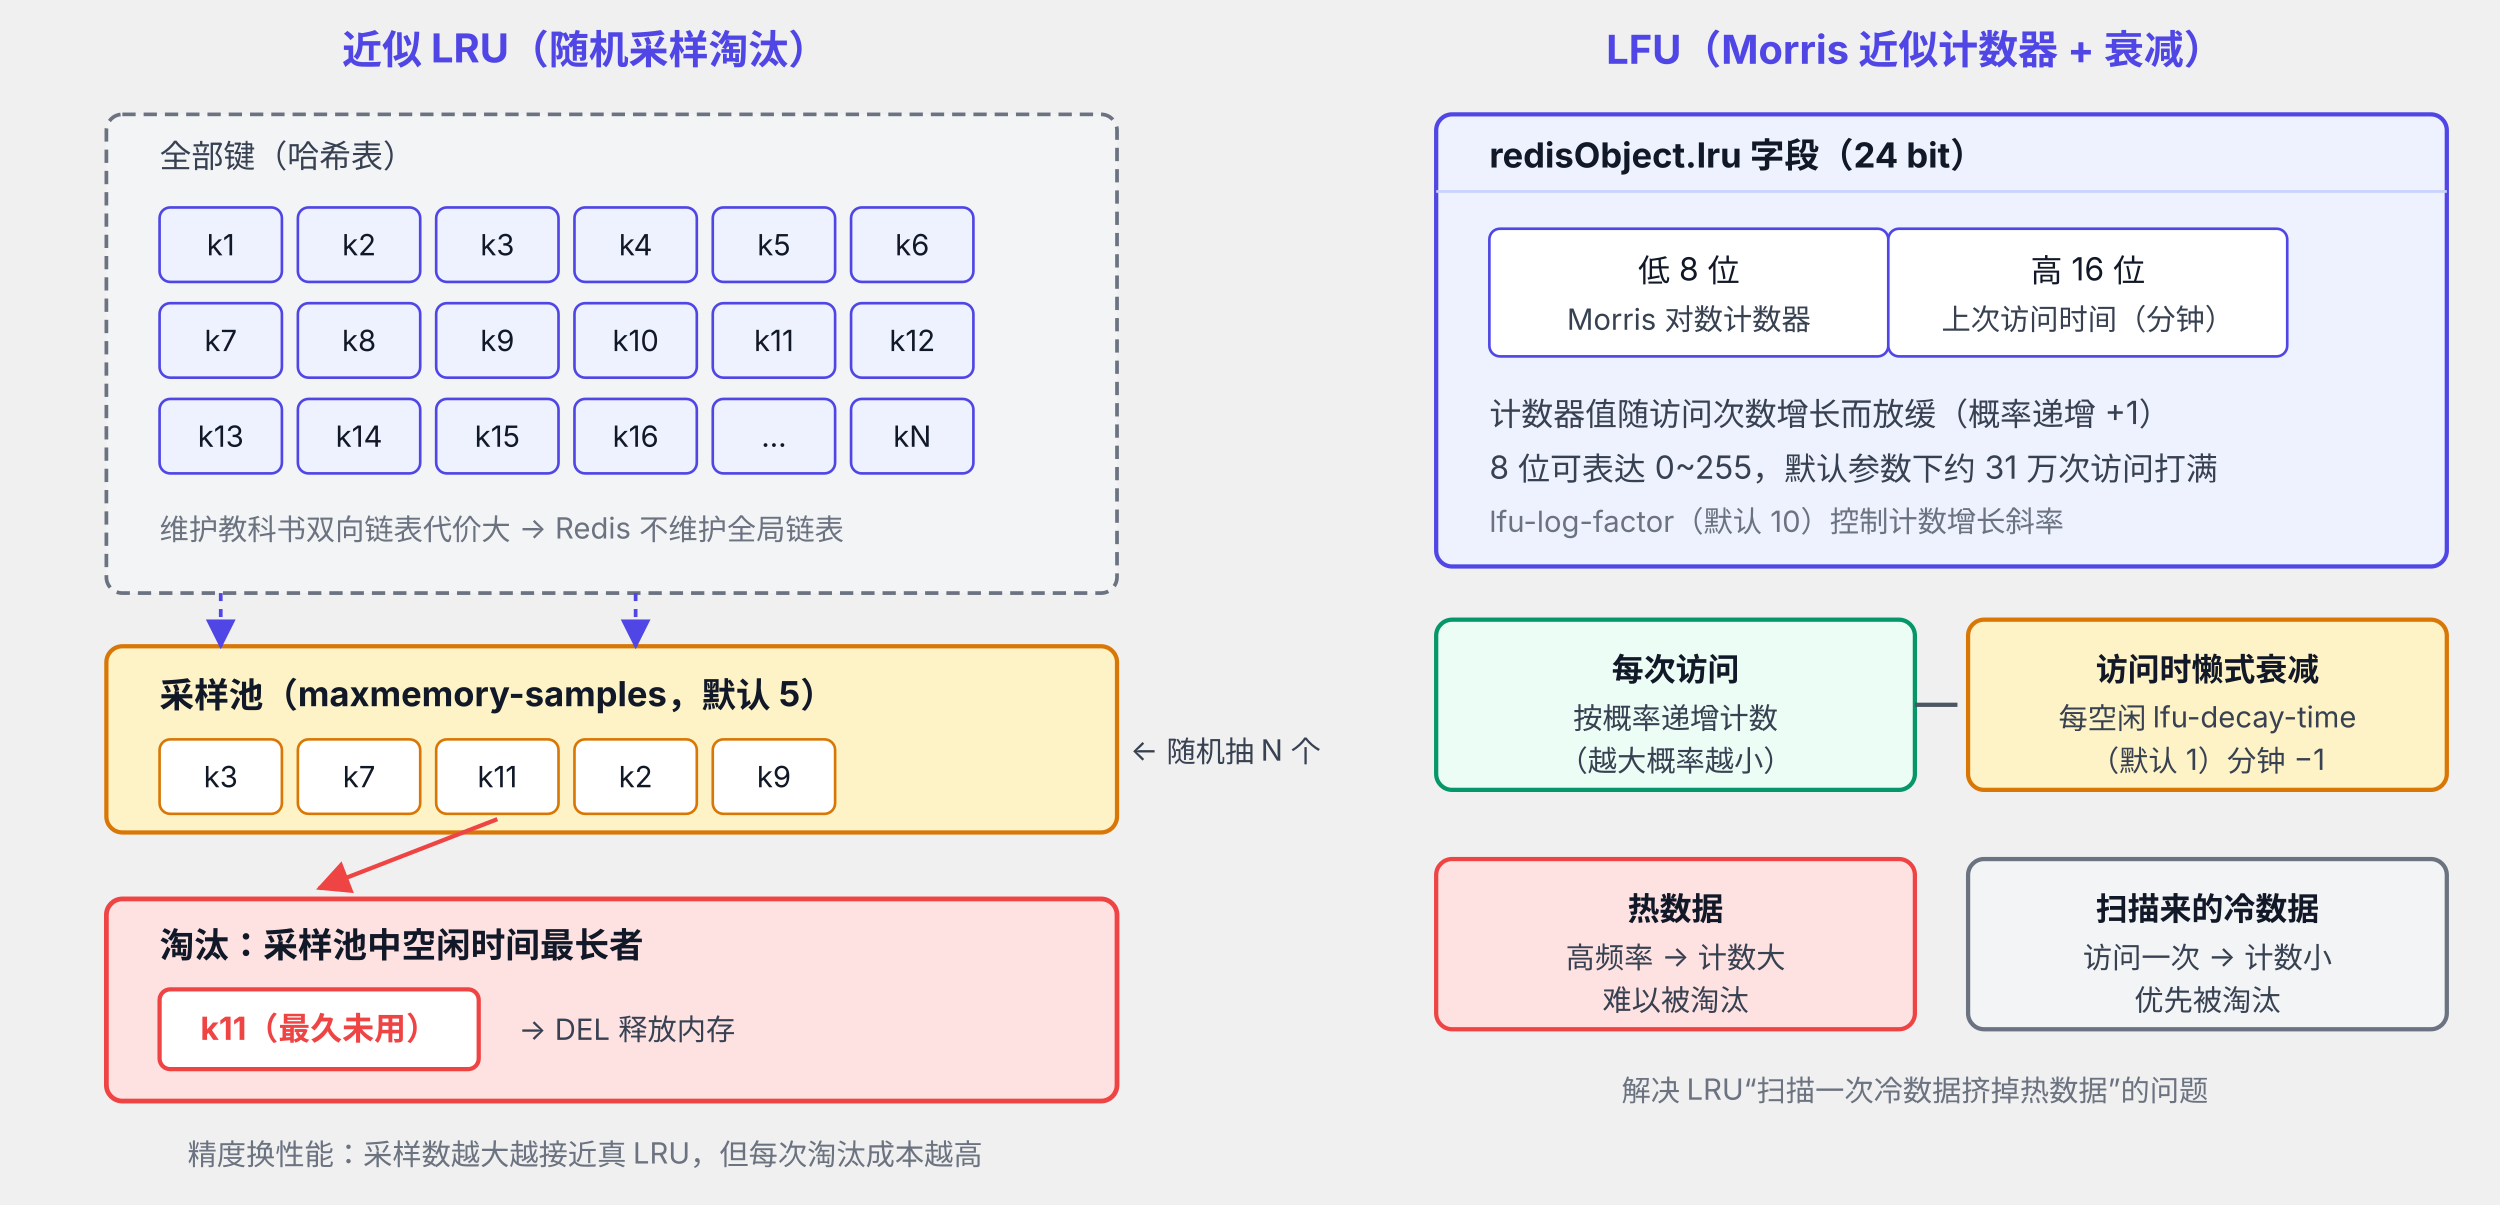
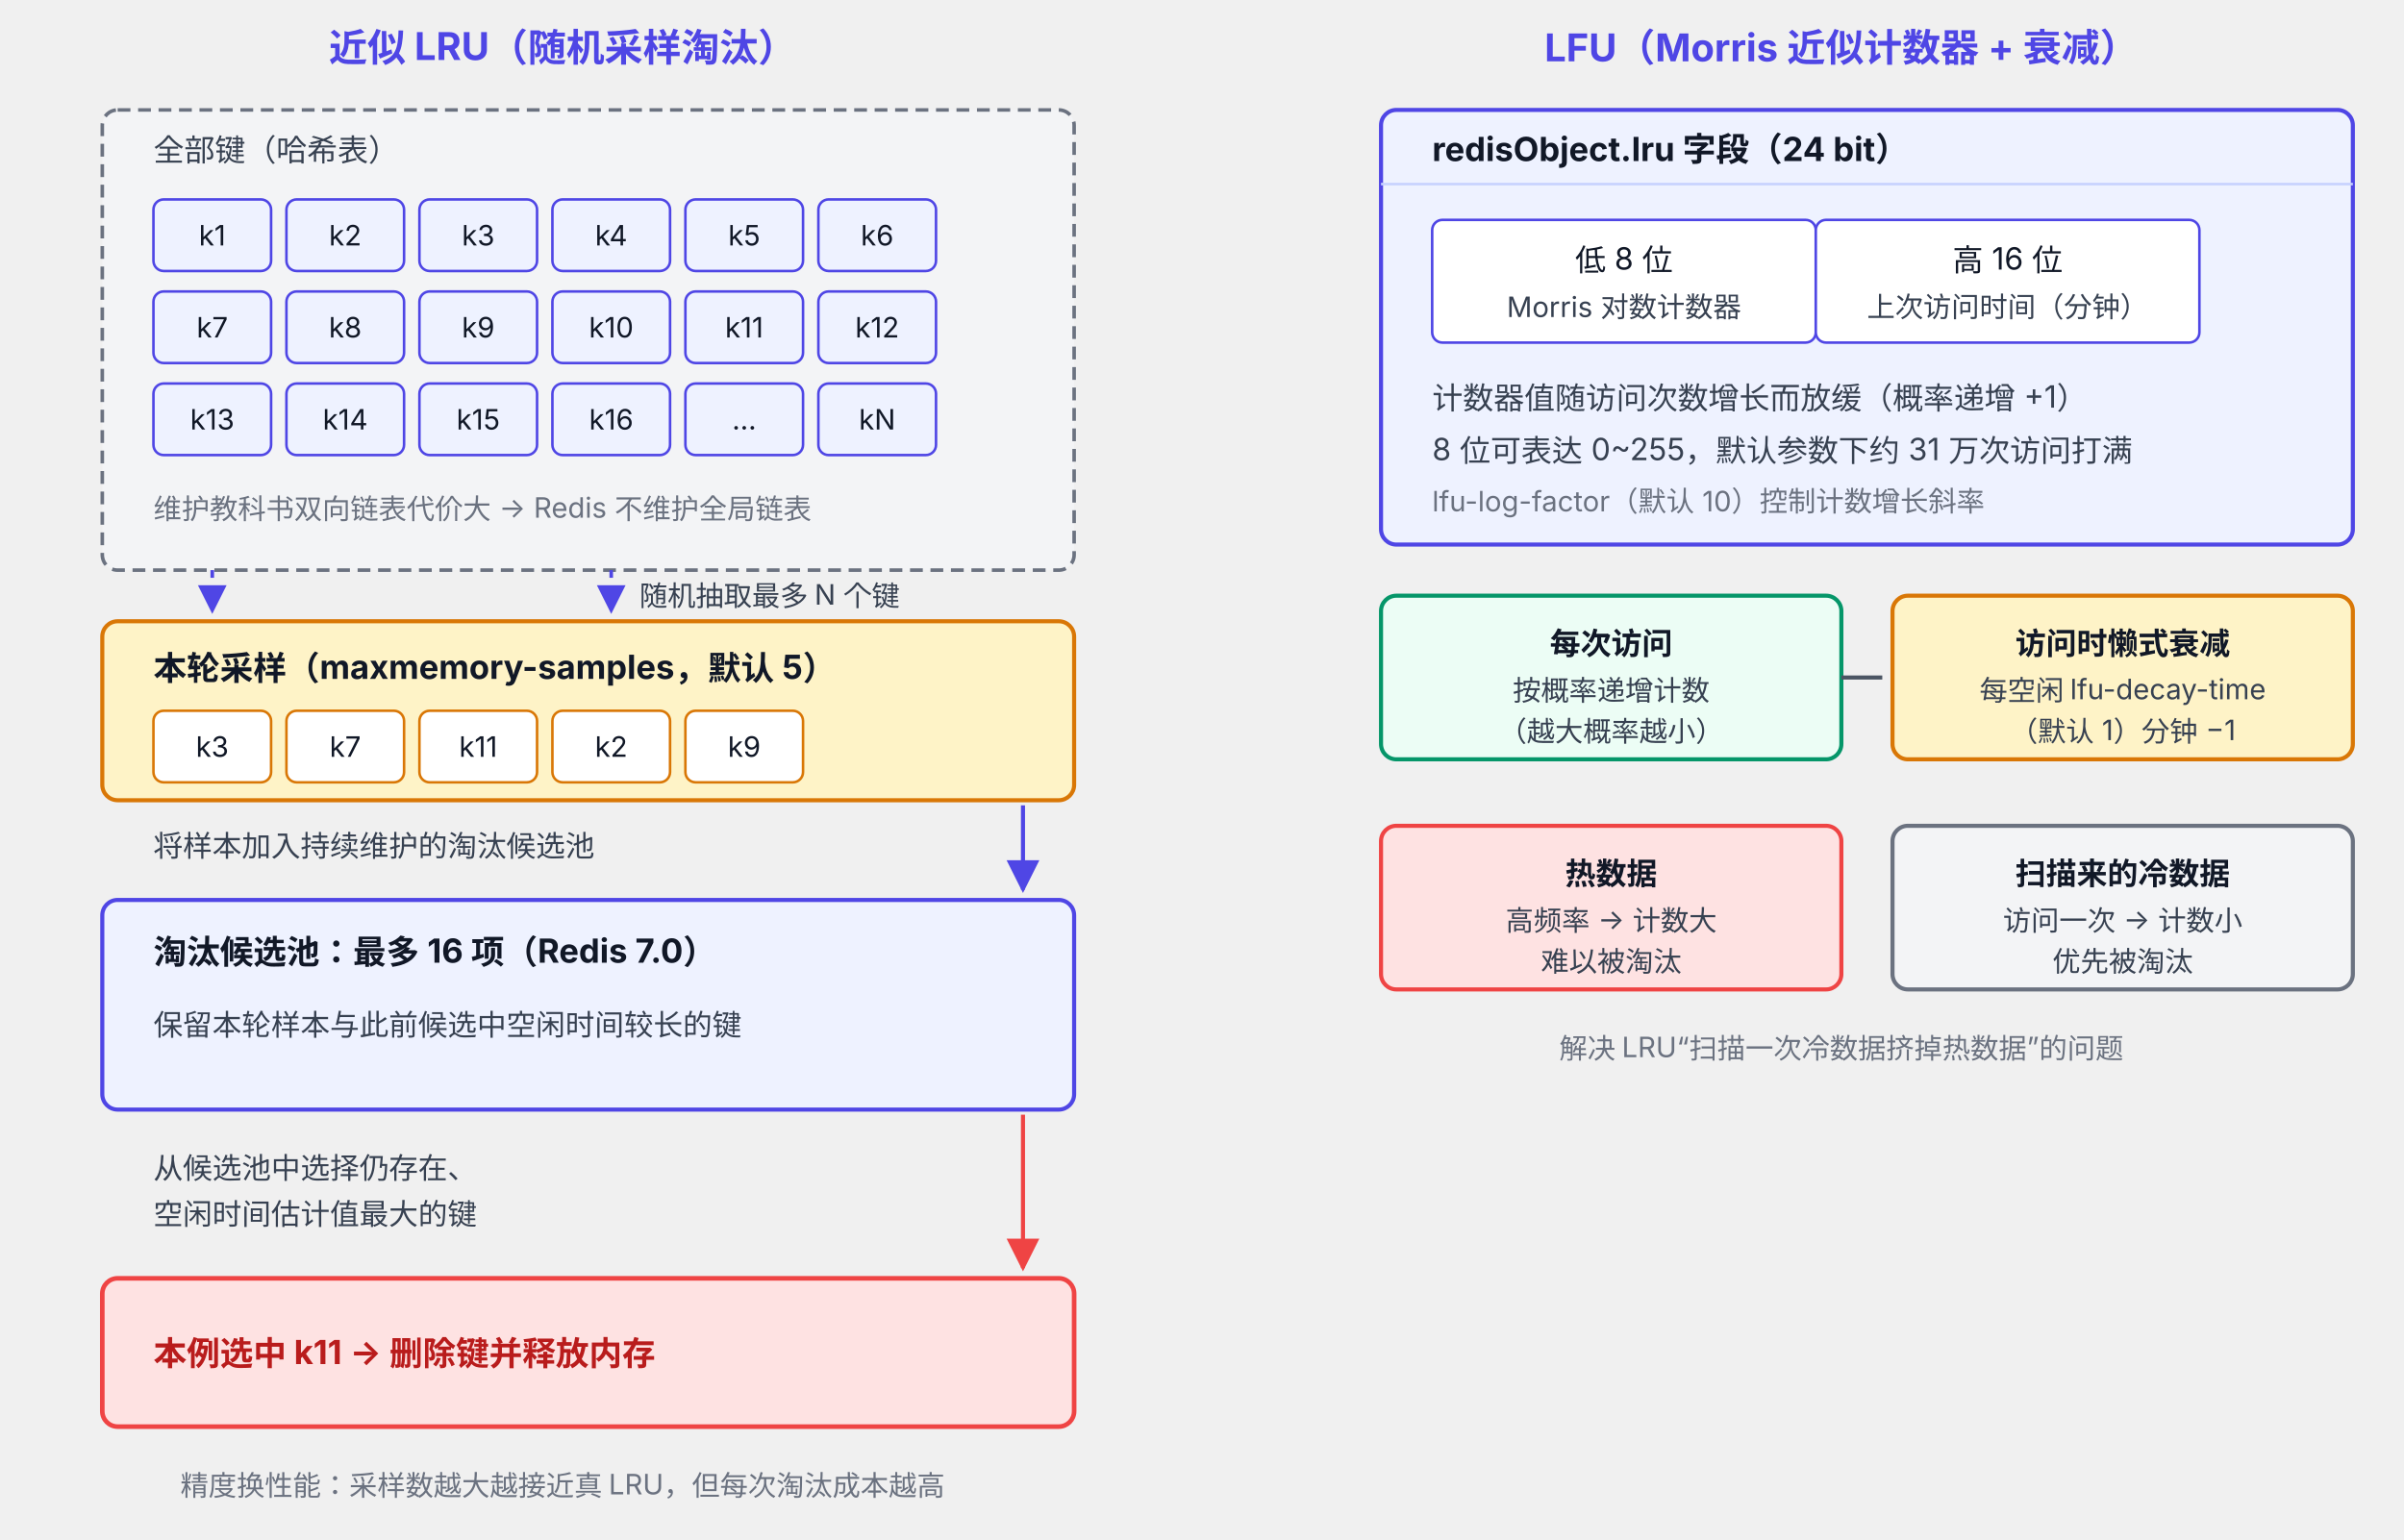
- <svg xmlns="http://www.w3.org/2000/svg" viewBox="0 72 940 453" font-family="system-ui, -apple-system, 'PingFang SC', 'Microsoft YaHei', sans-serif">
+ <svg xmlns="http://www.w3.org/2000/svg" viewBox="0 72 940 602" font-family="system-ui, -apple-system, 'PingFang SC', 'Microsoft YaHei', sans-serif">
  <defs>
    <marker id="arrow" viewBox="0 0 10 10" refX="9" refY="5" markerWidth="8" markerHeight="8" orient="auto-start-reverse">
      <path d="M0,0 L10,5 L0,10 z" fill="#4B5563" />
    </marker>
    <marker id="arrowRed" viewBox="0 0 10 10" refX="9" refY="5" markerWidth="8" markerHeight="8" orient="auto-start-reverse">
      <path d="M0,0 L10,5 L0,10 z" fill="#EF4444" />
    </marker>
    <marker id="arrowInd" viewBox="0 0 10 10" refX="9" refY="5" markerWidth="8" markerHeight="8" orient="auto-start-reverse">
      <path d="M0,0 L10,5 L0,10 z" fill="#4F46E5" />
    </marker>
  </defs>
  <text x="220" y="96" text-anchor="middle" font-size="15" font-weight="700" fill="#4F46E5">近似 LRU（随机采样淘汰）</text>
  <rect x="40" y="115" width="380" height="180" rx="6" fill="#F3F4F6" stroke="#6B7280" stroke-width="1.4" stroke-dasharray="5,3" />
  <text x="60" y="135" font-size="12" fill="#374151">全部键（哈希表）</text>
  <g font-size="11" fill="#111827">
    <rect x="60" y="150" width="46" height="28" rx="4" fill="#EEF2FF" stroke="#4F46E5" />
    <text x="83" y="168" text-anchor="middle">k1</text>
    <rect x="112" y="150" width="46" height="28" rx="4" fill="#EEF2FF" stroke="#4F46E5" />
    <text x="135" y="168" text-anchor="middle">k2</text>
    <rect x="164" y="150" width="46" height="28" rx="4" fill="#EEF2FF" stroke="#4F46E5" />
    <text x="187" y="168" text-anchor="middle">k3</text>
    <rect x="216" y="150" width="46" height="28" rx="4" fill="#EEF2FF" stroke="#4F46E5" />
    <text x="239" y="168" text-anchor="middle">k4</text>
    <rect x="268" y="150" width="46" height="28" rx="4" fill="#EEF2FF" stroke="#4F46E5" />
    <text x="291" y="168" text-anchor="middle">k5</text>
    <rect x="320" y="150" width="46" height="28" rx="4" fill="#EEF2FF" stroke="#4F46E5" />
    <text x="343" y="168" text-anchor="middle">k6</text>
    <rect x="60" y="186" width="46" height="28" rx="4" fill="#EEF2FF" stroke="#4F46E5" />
    <text x="83" y="204" text-anchor="middle">k7</text>
    <rect x="112" y="186" width="46" height="28" rx="4" fill="#EEF2FF" stroke="#4F46E5" />
    <text x="135" y="204" text-anchor="middle">k8</text>
    <rect x="164" y="186" width="46" height="28" rx="4" fill="#EEF2FF" stroke="#4F46E5" />
    <text x="187" y="204" text-anchor="middle">k9</text>
    <rect x="216" y="186" width="46" height="28" rx="4" fill="#EEF2FF" stroke="#4F46E5" />
    <text x="239" y="204" text-anchor="middle">k10</text>
    <rect x="268" y="186" width="46" height="28" rx="4" fill="#EEF2FF" stroke="#4F46E5" />
    <text x="291" y="204" text-anchor="middle">k11</text>
    <rect x="320" y="186" width="46" height="28" rx="4" fill="#EEF2FF" stroke="#4F46E5" />
    <text x="343" y="204" text-anchor="middle">k12</text>
    <rect x="60" y="222" width="46" height="28" rx="4" fill="#EEF2FF" stroke="#4F46E5" />
    <text x="83" y="240" text-anchor="middle">k13</text>
    <rect x="112" y="222" width="46" height="28" rx="4" fill="#EEF2FF" stroke="#4F46E5" />
    <text x="135" y="240" text-anchor="middle">k14</text>
    <rect x="164" y="222" width="46" height="28" rx="4" fill="#EEF2FF" stroke="#4F46E5" />
    <text x="187" y="240" text-anchor="middle">k15</text>
    <rect x="216" y="222" width="46" height="28" rx="4" fill="#EEF2FF" stroke="#4F46E5" />
    <text x="239" y="240" text-anchor="middle">k16</text>
    <rect x="268" y="222" width="46" height="28" rx="4" fill="#EEF2FF" stroke="#4F46E5" />
    <text x="291" y="240" text-anchor="middle">...</text>
    <rect x="320" y="222" width="46" height="28" rx="4" fill="#EEF2FF" stroke="#4F46E5" />
    <text x="343" y="240" text-anchor="middle">kN</text>
  </g>
  <text x="60" y="275" font-size="11" fill="#6B7280">维护教科书双向链表代价大 → Redis 不维护全局链表</text>
  <rect x="40" y="315" width="380" height="70" rx="6" fill="#FEF3C7" stroke="#D97706" stroke-width="1.6" />
-   <text x="60" y="338" font-size="13" font-weight="700" fill="#111827">采样池（maxmemory-samples，默认 5）</text>
+   <text x="60" y="338" font-size="13" font-weight="700" fill="#111827">本轮采样（maxmemory-samples，默认 5）</text>
  <g font-size="11" fill="#111827">
    <rect x="60" y="350" width="46" height="28" rx="4" fill="#FFFFFF" stroke="#D97706" />
    <text x="83" y="368" text-anchor="middle">k3</text>
    <rect x="112" y="350" width="46" height="28" rx="4" fill="#FFFFFF" stroke="#D97706" />
    <text x="135" y="368" text-anchor="middle">k7</text>
    <rect x="164" y="350" width="46" height="28" rx="4" fill="#FFFFFF" stroke="#D97706" />
    <text x="187" y="368" text-anchor="middle">k11</text>
    <rect x="216" y="350" width="46" height="28" rx="4" fill="#FFFFFF" stroke="#D97706" />
    <text x="239" y="368" text-anchor="middle">k2</text>
    <rect x="268" y="350" width="46" height="28" rx="4" fill="#FFFFFF" stroke="#D97706" />
    <text x="291" y="368" text-anchor="middle">k9</text>
  </g>
-   <path d="M 83 295 L 83 315" fill="none" stroke="#4F46E5" stroke-width="1.4" stroke-dasharray="3,3" marker-end="url(#arrowInd)" />
-   <path d="M 239 295 L 239 315" fill="none" stroke="#4F46E5" stroke-width="1.4" stroke-dasharray="3,3" marker-end="url(#arrowInd)" />
-   <text x="425" y="358" font-size="11" fill="#374151">← 随机抽 N 个</text>
-   <rect x="40" y="410" width="380" height="76" rx="6" fill="#FEE2E2" stroke="#EF4444" stroke-width="1.8" />
-   <text x="60" y="432" font-size="13" font-weight="700" fill="#111827">淘汰：采样池中空闲时间最长者</text>
-   <rect x="60" y="444" width="120" height="30" rx="4" fill="#FFFFFF" stroke="#EF4444" stroke-width="1.6" />
-   <text x="120" y="463" text-anchor="middle" font-size="12" fill="#EF4444" font-weight="700">k11（最久未用）</text>
-   <text x="195" y="463" font-size="11" fill="#374151">→ DEL 释放内存</text>
-   <path d="M 187 380 L 120 406" fill="none" stroke="#EF4444" stroke-width="1.6" marker-end="url(#arrowRed)" />
-   <text x="220" y="510" text-anchor="middle" font-size="11" fill="#6B7280">精度换性能：采样数越大越接近真 LRU，但每次淘汰成本越高</text>
+   <path d="M83 295 L83 311" fill="none" stroke="#4F46E5" stroke-width="1.4" stroke-dasharray="3,3" marker-end="url(#arrowInd)" />
+   <path d="M239 295 L239 311" fill="none" stroke="#4F46E5" stroke-width="1.4" stroke-dasharray="3,3" marker-end="url(#arrowInd)" />
+   <text x="250" y="309" font-size="11" fill="#374151">随机抽取最多 N 个键</text>
+   <path d="M400 387 L400 420" fill="none" stroke="#4F46E5" stroke-width="1.6" marker-end="url(#arrowInd)" />
+   <text x="60" y="407" font-size="11.5" fill="#374151">将样本加入持续维护的淘汰候选池</text>
+   <rect x="40" y="424" width="380" height="82" rx="6" fill="#EEF2FF" stroke="#4F46E5" stroke-width="1.6" />
+   <text x="60" y="449" font-size="13" font-weight="700" fill="#111827">淘汰候选池：最多 16 项（Redis 7.0）</text>
+   <text x="60" y="477" font-size="11.5" fill="#374151">保留本轮样本与此前候选中空闲时间较长的键</text>
+   <path d="M400 508 L400 568" fill="none" stroke="#EF4444" stroke-width="1.6" marker-end="url(#arrowRed)" />
+   <text x="60" y="533" font-size="11.5" fill="#374151">从候选池中选择仍存在、</text>
+   <text x="60" y="551" font-size="11.5" fill="#374151">空闲时间估计值最大的键</text>
+   <rect x="40" y="572" width="380" height="58" rx="6" fill="#FEE2E2" stroke="#EF4444" stroke-width="1.8" />
+   <text x="60" y="606" font-size="13" fill="#B91C1C" font-weight="700">本例选中 k11 → 删除键并释放内存</text>
+   <text x="220" y="657" text-anchor="middle" font-size="11" fill="#6B7280">精度换性能：采样数越大越接近真 LRU，但每次淘汰成本越高</text>
  <text x="720" y="96" text-anchor="middle" font-size="15" font-weight="700" fill="#4F46E5">LFU（Morris 近似计数器 + 衰减）</text>
  <rect x="540" y="115" width="380" height="170" rx="6" fill="#EEF2FF" stroke="#4F46E5" stroke-width="1.6" />
  <text x="560" y="135" font-size="13" font-weight="700" fill="#111827">redisObject.lru 字段（24 bit）</text>
  <line x1="540" y1="144" x2="920" y2="144" stroke="#C7D2FE" stroke-width="1" />
  <rect x="560" y="158" width="150" height="48" rx="4" fill="#FFFFFF" stroke="#4F46E5" />
  <text x="635" y="178" text-anchor="middle" font-size="12" fill="#111827">低 8 位</text>
  <text x="635" y="196" text-anchor="middle" font-size="11" fill="#374151">Morris 对数计数器</text>
  <rect x="710" y="158" width="150" height="48" rx="4" fill="#FFFFFF" stroke="#4F46E5" />
  <text x="785" y="178" text-anchor="middle" font-size="12" fill="#111827">高 16 位</text>
  <text x="785" y="196" text-anchor="middle" font-size="11" fill="#374151">上次访问时间（分钟）</text>
  <text x="560" y="232" font-size="12" fill="#374151">计数器值随访问次数增长而放缓（概率递增 +1）</text>
  <text x="560" y="252" font-size="12" fill="#374151">8 位可表达 0~255，默认参数下约 31 万次访问打满</text>
  <text x="560" y="272" font-size="11" fill="#6B7280">lfu-log-factor（默认 10）控制计数增长斜率</text>
  <rect x="540" y="305" width="180" height="64" rx="6" fill="#ECFDF5" stroke="#059669" stroke-width="1.6" />
  <text x="630" y="328" text-anchor="middle" font-size="12" font-weight="700" fill="#111827">每次访问</text>
  <text x="630" y="346" text-anchor="middle" font-size="11" fill="#374151">按概率递增计数</text>
  <text x="630" y="362" text-anchor="middle" font-size="11" fill="#374151">（越大概率越小）</text>
  <rect x="740" y="305" width="180" height="64" rx="6" fill="#FEF3C7" stroke="#D97706" stroke-width="1.6" />
  <text x="830" y="328" text-anchor="middle" font-size="12" font-weight="700" fill="#111827">访问时懒式衰减</text>
  <text x="830" y="346" text-anchor="middle" font-size="11" fill="#374151">每空闲 lfu-decay-time</text>
  <text x="830" y="362" text-anchor="middle" font-size="11" fill="#374151">（默认 1）分钟 −1</text>
  <line x1="720" y1="337" x2="736" y2="337" stroke="#4B5563" stroke-width="1.6" />
  <rect x="540" y="395" width="180" height="64" rx="6" fill="#FEE2E2" stroke="#EF4444" stroke-width="1.6" />
  <text x="630" y="418" text-anchor="middle" font-size="12" font-weight="700" fill="#111827">热数据</text>
  <text x="630" y="436" text-anchor="middle" font-size="11" fill="#374151">高频率 → 计数大</text>
  <text x="630" y="452" text-anchor="middle" font-size="11" fill="#374151">难以被淘汰</text>
  <rect x="740" y="395" width="180" height="64" rx="6" fill="#F3F4F6" stroke="#6B7280" stroke-width="1.6" />
  <text x="830" y="418" text-anchor="middle" font-size="12" font-weight="700" fill="#111827">扫描来的冷数据</text>
  <text x="830" y="436" text-anchor="middle" font-size="11" fill="#374151">访问一次 → 计数小</text>
  <text x="830" y="452" text-anchor="middle" font-size="11" fill="#374151">优先被淘汰</text>
  <text x="720" y="486" text-anchor="middle" font-size="11" fill="#6B7280">解决 LRU“扫描一次冷数据挤掉热数据”的问题</text>
</svg>
